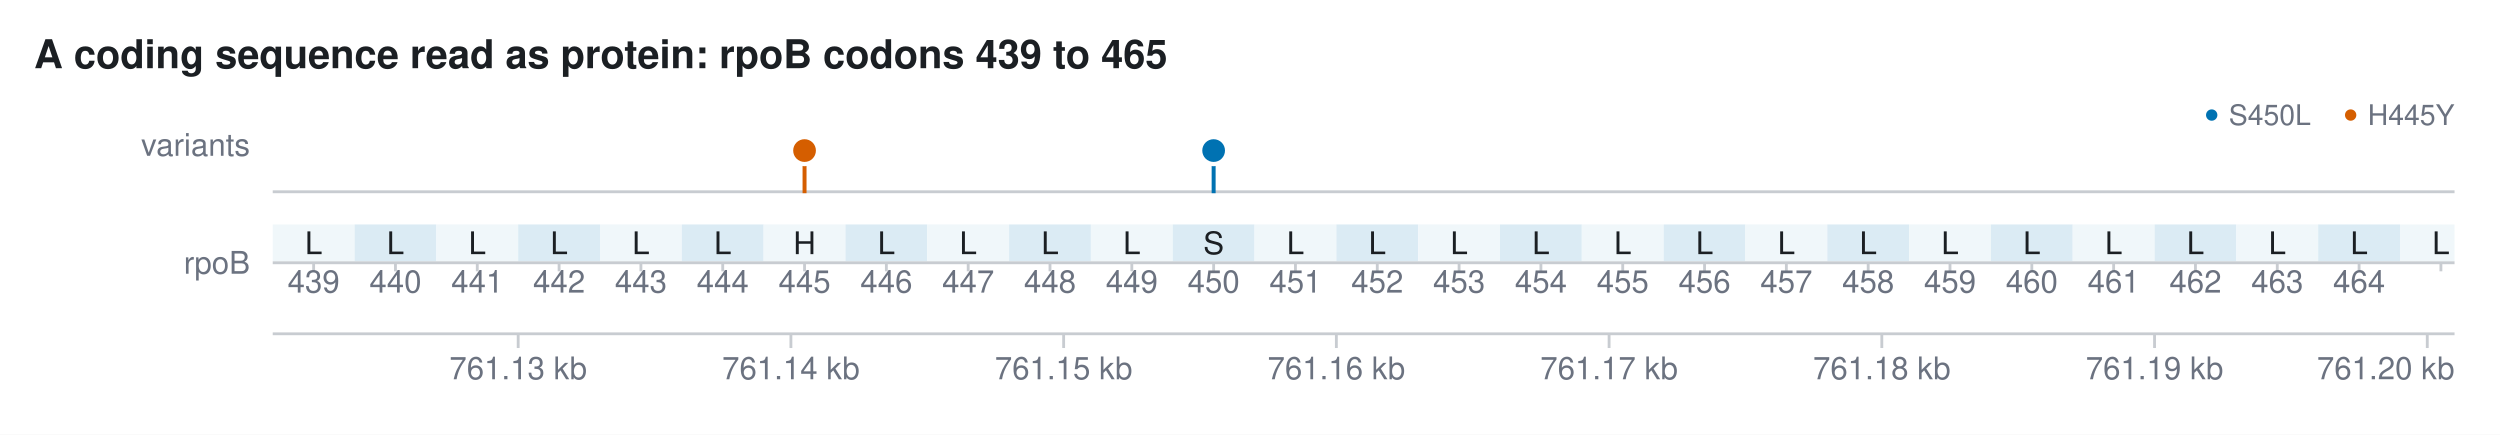
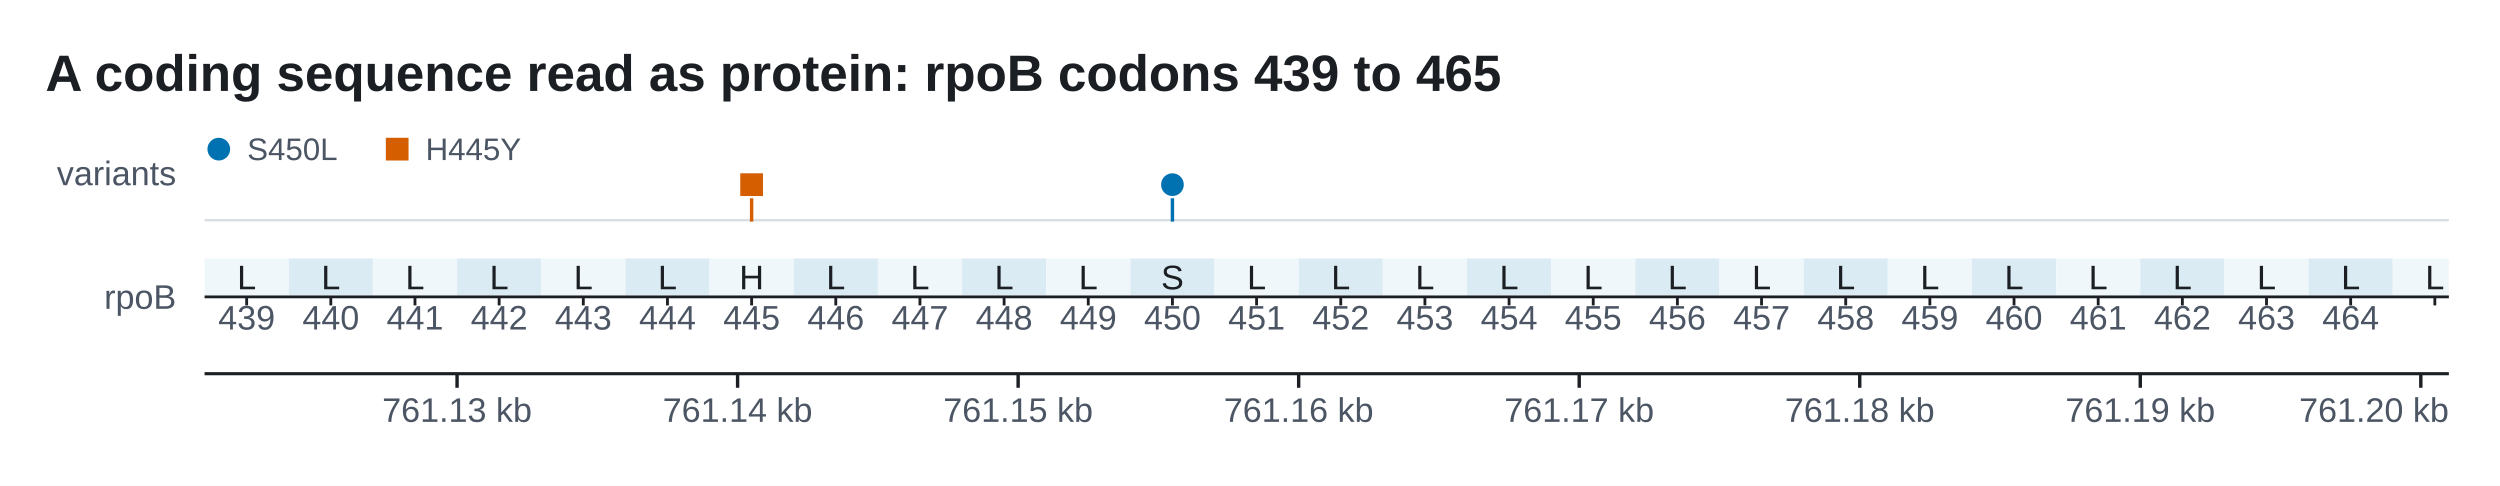
- <svg xmlns="http://www.w3.org/2000/svg" width="880" height="153" viewBox="0 0 880 153" font-family="Helvetica, Arial, sans-serif" role="img" aria-labelledby="karyon-title karyon-desc">
+ <svg xmlns="http://www.w3.org/2000/svg" width="880" height="171" viewBox="0 0 880 171" font-family="Liberation Sans, Arial, Helvetica, sans-serif" role="img" aria-labelledby="karyon-title karyon-desc">
  <defs>
    <clipPath id="karyon-clip-0">
-       <rect x="96" y="34" width="768" height="34" />
+       <rect x="72.012" y="44" width="789.988" height="34" />
    </clipPath>
    <clipPath id="karyon-clip-1">
-       <rect x="96" y="78" width="768" height="29" />
+       <rect x="72.012" y="90" width="789.988" height="29" />
    </clipPath>
    <clipPath id="karyon-clip-2">
-       <rect x="96" y="117" width="768" height="26" />
+       <rect x="72.012" y="131" width="789.988" height="26" />
    </clipPath>
  </defs>
-   <rect x="0" y="0" width="880" height="153" fill="#ffffff" />
-   <text x="12" y="24" fill="#1b1f23" font-size="14" text-anchor="start" font-weight="bold">A coding sequence read as protein: rpoB codons 439 to 465</text>
-   <text x="88" y="54.85" fill="#6b7280" font-size="11" text-anchor="end">variants</text>
+   <rect x="0" y="0" width="880" height="171" fill="#ffffff" />
+   <text x="16" y="32" fill="#1b1f23" font-size="18" text-anchor="start" font-weight="bold">A coding sequence read as protein: rpoB codons 439 to 465</text>
+   <text x="62.012" y="65.2" fill="#4b5563" font-size="12" text-anchor="end">variants</text>
  <g clip-path="url(#karyon-clip-0)">
-     <line x1="96" y1="67.5" x2="864" y2="67.5" stroke="#c8ccd1" stroke-width="1" />
-     <g>
-       <line x1="427.2" y1="68" x2="427.2" y2="53" stroke="#0072b2" stroke-width="1.4" />
-       <circle cx="427.2" cy="53" r="5.5" fill="#ffffff" />
-       <circle cx="427.2" cy="53" r="4" fill="#0072b2" />
-     </g>
-     <g>
-       <line x1="283.2" y1="68" x2="283.2" y2="53" stroke="#d55e00" stroke-width="1.4" />
-       <circle cx="283.2" cy="53" r="5.5" fill="#ffffff" />
-       <circle cx="283.2" cy="53" r="4" fill="#d55e00" />
-     </g>
-     <circle cx="778.52" cy="40.5" r="2" fill="#0072b2" />
-     <text x="784.52" y="44" fill="#6b7280" font-size="10" text-anchor="start">S450L</text>
-     <circle cx="827.43" cy="40.5" r="2" fill="#d55e00" />
-     <text x="833.43" y="44" fill="#6b7280" font-size="10" text-anchor="start">H445Y</text>
+     <line x1="72.012" y1="77.5" x2="862" y2="77.5" stroke="#d7dce2" stroke-width="0.8" />
+     <g>
+       <line x1="412.694" y1="78" x2="412.694" y2="65" stroke="#0072b2" stroke-width="1.2" />
+       <circle cx="412.694" cy="65" r="4.8" fill="#ffffff" />
+       <circle cx="412.694" cy="65" r="4" fill="#0072b2" />
+     </g>
+     <g>
+       <line x1="264.572" y1="78" x2="264.572" y2="65" stroke="#d55e00" stroke-width="1.2" />
+       <rect x="259.772" y="60.2" width="9.6" height="9.6" fill="#ffffff" />
+       <rect x="260.572" y="61" width="8" height="8" fill="#d55e00" />
+     </g>
+     <g>
+       <circle cx="77.012" cy="52.5" r="4" fill="#0072b2" />
+       <text x="87.012" y="56.35" fill="#4b5563" font-size="11" text-anchor="start">S450L</text>
+     </g>
+     <g>
+       <rect x="135.813" y="48.5" width="8" height="8" fill="#d55e00" />
+       <text x="149.813" y="56.35" fill="#4b5563" font-size="11" text-anchor="start">H445Y</text>
+     </g>
  </g>
-   <text x="88" y="96.35" fill="#6b7280" font-size="11" text-anchor="end">rpoB</text>
+   <text x="62.012" y="108.7" fill="#4b5563" font-size="12" text-anchor="end">rpoB</text>
  <g clip-path="url(#karyon-clip-1)">
    <g>
-       <rect x="96" y="79" width="28.8" height="13" fill="#f0f7fa" />
-       <text x="110.4" y="89.46" fill="#1b1f23" font-size="11" text-anchor="middle">L</text>
-     </g>
-     <g>
-       <rect x="124.8" y="79" width="28.8" height="13" fill="#dbebf4" />
-       <text x="139.2" y="89.46" fill="#1b1f23" font-size="11" text-anchor="middle">L</text>
-     </g>
-     <g>
-       <rect x="153.6" y="79" width="28.8" height="13" fill="#f0f7fa" />
-       <text x="168" y="89.46" fill="#1b1f23" font-size="11" text-anchor="middle">L</text>
-     </g>
-     <g>
-       <rect x="182.4" y="79" width="28.8" height="13" fill="#dbebf4" />
-       <text x="196.8" y="89.46" fill="#1b1f23" font-size="11" text-anchor="middle">L</text>
-     </g>
-     <g>
-       <rect x="211.2" y="79" width="28.8" height="13" fill="#f0f7fa" />
-       <text x="225.6" y="89.46" fill="#1b1f23" font-size="11" text-anchor="middle">L</text>
-     </g>
-     <g>
-       <rect x="240" y="79" width="28.8" height="13" fill="#dbebf4" />
-       <text x="254.4" y="89.46" fill="#1b1f23" font-size="11" text-anchor="middle">L</text>
-     </g>
-     <g>
-       <rect x="268.8" y="79" width="28.8" height="13" fill="#f0f7fa" />
-       <text x="283.2" y="89.46" fill="#1b1f23" font-size="11" text-anchor="middle">H</text>
-     </g>
-     <g>
-       <rect x="297.6" y="79" width="28.8" height="13" fill="#dbebf4" />
-       <text x="312" y="89.46" fill="#1b1f23" font-size="11" text-anchor="middle">L</text>
-     </g>
-     <g>
-       <rect x="326.4" y="79" width="28.8" height="13" fill="#f0f7fa" />
-       <text x="340.8" y="89.46" fill="#1b1f23" font-size="11" text-anchor="middle">L</text>
-     </g>
-     <g>
-       <rect x="355.2" y="79" width="28.8" height="13" fill="#dbebf4" />
-       <text x="369.6" y="89.46" fill="#1b1f23" font-size="11" text-anchor="middle">L</text>
-     </g>
-     <g>
-       <rect x="384" y="79" width="28.8" height="13" fill="#f0f7fa" />
-       <text x="398.4" y="89.46" fill="#1b1f23" font-size="11" text-anchor="middle">L</text>
-     </g>
-     <g>
-       <rect x="412.8" y="79" width="28.8" height="13" fill="#dbebf4" />
-       <text x="427.2" y="89.46" fill="#1b1f23" font-size="11" text-anchor="middle">S</text>
-     </g>
-     <g>
-       <rect x="441.6" y="79" width="28.8" height="13" fill="#f0f7fa" />
-       <text x="456" y="89.46" fill="#1b1f23" font-size="11" text-anchor="middle">L</text>
-     </g>
-     <g>
-       <rect x="470.4" y="79" width="28.8" height="13" fill="#dbebf4" />
-       <text x="484.8" y="89.46" fill="#1b1f23" font-size="11" text-anchor="middle">L</text>
-     </g>
-     <g>
-       <rect x="499.2" y="79" width="28.8" height="13" fill="#f0f7fa" />
-       <text x="513.6" y="89.46" fill="#1b1f23" font-size="11" text-anchor="middle">L</text>
-     </g>
-     <g>
-       <rect x="528" y="79" width="28.8" height="13" fill="#dbebf4" />
-       <text x="542.4" y="89.46" fill="#1b1f23" font-size="11" text-anchor="middle">L</text>
-     </g>
-     <g>
-       <rect x="556.8" y="79" width="28.8" height="13" fill="#f0f7fa" />
-       <text x="571.2" y="89.46" fill="#1b1f23" font-size="11" text-anchor="middle">L</text>
-     </g>
-     <g>
-       <rect x="585.6" y="79" width="28.8" height="13" fill="#dbebf4" />
-       <text x="600" y="89.46" fill="#1b1f23" font-size="11" text-anchor="middle">L</text>
-     </g>
-     <g>
-       <rect x="614.4" y="79" width="28.8" height="13" fill="#f0f7fa" />
-       <text x="628.8" y="89.46" fill="#1b1f23" font-size="11" text-anchor="middle">L</text>
-     </g>
-     <g>
-       <rect x="643.2" y="79" width="28.8" height="13" fill="#dbebf4" />
-       <text x="657.6" y="89.46" fill="#1b1f23" font-size="11" text-anchor="middle">L</text>
-     </g>
-     <g>
-       <rect x="672" y="79" width="28.8" height="13" fill="#f0f7fa" />
-       <text x="686.4" y="89.46" fill="#1b1f23" font-size="11" text-anchor="middle">L</text>
-     </g>
-     <g>
-       <rect x="700.8" y="79" width="28.8" height="13" fill="#dbebf4" />
-       <text x="715.2" y="89.46" fill="#1b1f23" font-size="11" text-anchor="middle">L</text>
-     </g>
-     <g>
-       <rect x="729.6" y="79" width="28.8" height="13" fill="#f0f7fa" />
-       <text x="744" y="89.46" fill="#1b1f23" font-size="11" text-anchor="middle">L</text>
-     </g>
-     <g>
-       <rect x="758.4" y="79" width="28.8" height="13" fill="#dbebf4" />
-       <text x="772.8" y="89.46" fill="#1b1f23" font-size="11" text-anchor="middle">L</text>
-     </g>
-     <g>
-       <rect x="787.2" y="79" width="28.8" height="13" fill="#f0f7fa" />
-       <text x="801.6" y="89.46" fill="#1b1f23" font-size="11" text-anchor="middle">L</text>
-     </g>
-     <g>
-       <rect x="816" y="79" width="28.8" height="13" fill="#dbebf4" />
-       <text x="830.4" y="89.46" fill="#1b1f23" font-size="11" text-anchor="middle">L</text>
-     </g>
-     <g>
-       <rect x="844.8" y="79" width="28.8" height="13" fill="#f0f7fa" />
-       <text x="859.2" y="89.46" fill="#1b1f23" font-size="11" text-anchor="middle">L</text>
-     </g>
-     <line x1="96" y1="92.5" x2="864" y2="92.5" stroke="#c8ccd1" stroke-width="1" />
-     <line x1="110.4" y1="92.5" x2="110.4" y2="95.5" stroke="#c8ccd1" stroke-width="1" />
-     <text x="110.4" y="103" fill="#6b7280" font-size="11" text-anchor="middle">439</text>
-     <line x1="139.2" y1="92.5" x2="139.2" y2="95.5" stroke="#c8ccd1" stroke-width="1" />
-     <text x="139.2" y="103" fill="#6b7280" font-size="11" text-anchor="middle">440</text>
-     <line x1="168" y1="92.5" x2="168" y2="95.5" stroke="#c8ccd1" stroke-width="1" />
-     <text x="168" y="103" fill="#6b7280" font-size="11" text-anchor="middle">441</text>
-     <line x1="196.8" y1="92.5" x2="196.8" y2="95.5" stroke="#c8ccd1" stroke-width="1" />
-     <text x="196.8" y="103" fill="#6b7280" font-size="11" text-anchor="middle">442</text>
-     <line x1="225.6" y1="92.5" x2="225.6" y2="95.5" stroke="#c8ccd1" stroke-width="1" />
-     <text x="225.6" y="103" fill="#6b7280" font-size="11" text-anchor="middle">443</text>
-     <line x1="254.4" y1="92.5" x2="254.4" y2="95.5" stroke="#c8ccd1" stroke-width="1" />
-     <text x="254.4" y="103" fill="#6b7280" font-size="11" text-anchor="middle">444</text>
-     <line x1="283.2" y1="92.5" x2="283.2" y2="95.5" stroke="#c8ccd1" stroke-width="1" />
-     <text x="283.2" y="103" fill="#6b7280" font-size="11" text-anchor="middle">445</text>
-     <line x1="312" y1="92.5" x2="312" y2="95.5" stroke="#c8ccd1" stroke-width="1" />
-     <text x="312" y="103" fill="#6b7280" font-size="11" text-anchor="middle">446</text>
-     <line x1="340.8" y1="92.5" x2="340.8" y2="95.5" stroke="#c8ccd1" stroke-width="1" />
-     <text x="340.8" y="103" fill="#6b7280" font-size="11" text-anchor="middle">447</text>
-     <line x1="369.6" y1="92.5" x2="369.6" y2="95.5" stroke="#c8ccd1" stroke-width="1" />
-     <text x="369.6" y="103" fill="#6b7280" font-size="11" text-anchor="middle">448</text>
-     <line x1="398.4" y1="92.5" x2="398.4" y2="95.5" stroke="#c8ccd1" stroke-width="1" />
-     <text x="398.4" y="103" fill="#6b7280" font-size="11" text-anchor="middle">449</text>
-     <line x1="427.2" y1="92.5" x2="427.2" y2="95.5" stroke="#c8ccd1" stroke-width="1" />
-     <text x="427.2" y="103" fill="#6b7280" font-size="11" text-anchor="middle">450</text>
-     <line x1="456" y1="92.5" x2="456" y2="95.5" stroke="#c8ccd1" stroke-width="1" />
-     <text x="456" y="103" fill="#6b7280" font-size="11" text-anchor="middle">451</text>
-     <line x1="484.8" y1="92.5" x2="484.8" y2="95.5" stroke="#c8ccd1" stroke-width="1" />
-     <text x="484.8" y="103" fill="#6b7280" font-size="11" text-anchor="middle">452</text>
-     <line x1="513.6" y1="92.5" x2="513.6" y2="95.5" stroke="#c8ccd1" stroke-width="1" />
-     <text x="513.6" y="103" fill="#6b7280" font-size="11" text-anchor="middle">453</text>
-     <line x1="542.4" y1="92.5" x2="542.4" y2="95.5" stroke="#c8ccd1" stroke-width="1" />
-     <text x="542.4" y="103" fill="#6b7280" font-size="11" text-anchor="middle">454</text>
-     <line x1="571.2" y1="92.5" x2="571.2" y2="95.5" stroke="#c8ccd1" stroke-width="1" />
-     <text x="571.2" y="103" fill="#6b7280" font-size="11" text-anchor="middle">455</text>
-     <line x1="600" y1="92.5" x2="600" y2="95.5" stroke="#c8ccd1" stroke-width="1" />
-     <text x="600" y="103" fill="#6b7280" font-size="11" text-anchor="middle">456</text>
-     <line x1="628.8" y1="92.5" x2="628.8" y2="95.5" stroke="#c8ccd1" stroke-width="1" />
-     <text x="628.8" y="103" fill="#6b7280" font-size="11" text-anchor="middle">457</text>
-     <line x1="657.6" y1="92.5" x2="657.6" y2="95.5" stroke="#c8ccd1" stroke-width="1" />
-     <text x="657.6" y="103" fill="#6b7280" font-size="11" text-anchor="middle">458</text>
-     <line x1="686.4" y1="92.5" x2="686.4" y2="95.5" stroke="#c8ccd1" stroke-width="1" />
-     <text x="686.4" y="103" fill="#6b7280" font-size="11" text-anchor="middle">459</text>
-     <line x1="715.2" y1="92.5" x2="715.2" y2="95.5" stroke="#c8ccd1" stroke-width="1" />
-     <text x="715.2" y="103" fill="#6b7280" font-size="11" text-anchor="middle">460</text>
-     <line x1="744" y1="92.5" x2="744" y2="95.5" stroke="#c8ccd1" stroke-width="1" />
-     <text x="744" y="103" fill="#6b7280" font-size="11" text-anchor="middle">461</text>
-     <line x1="772.8" y1="92.5" x2="772.8" y2="95.5" stroke="#c8ccd1" stroke-width="1" />
-     <text x="772.8" y="103" fill="#6b7280" font-size="11" text-anchor="middle">462</text>
-     <line x1="801.6" y1="92.5" x2="801.6" y2="95.5" stroke="#c8ccd1" stroke-width="1" />
-     <text x="801.6" y="103" fill="#6b7280" font-size="11" text-anchor="middle">463</text>
-     <line x1="830.4" y1="92.5" x2="830.4" y2="95.5" stroke="#c8ccd1" stroke-width="1" />
-     <text x="830.4" y="103" fill="#6b7280" font-size="11" text-anchor="middle">464</text>
-     <line x1="859.2" y1="92.5" x2="859.2" y2="95.5" stroke="#c8ccd1" stroke-width="1" />
+       <rect x="72.012" y="91" width="29.625" height="13" fill="#f0f7fa" />
+       <text x="86.824" y="101.82" fill="#1b1f23" font-size="12" text-anchor="middle">L</text>
+     </g>
+     <g>
+       <rect x="101.637" y="91" width="29.625" height="13" fill="#dbebf4" />
+       <text x="116.449" y="101.82" fill="#1b1f23" font-size="12" text-anchor="middle">L</text>
+     </g>
+     <g>
+       <rect x="131.261" y="91" width="29.625" height="13" fill="#f0f7fa" />
+       <text x="146.073" y="101.82" fill="#1b1f23" font-size="12" text-anchor="middle">L</text>
+     </g>
+     <g>
+       <rect x="160.886" y="91" width="29.625" height="13" fill="#dbebf4" />
+       <text x="175.698" y="101.82" fill="#1b1f23" font-size="12" text-anchor="middle">L</text>
+     </g>
+     <g>
+       <rect x="190.51" y="91" width="29.625" height="13" fill="#f0f7fa" />
+       <text x="205.322" y="101.82" fill="#1b1f23" font-size="12" text-anchor="middle">L</text>
+     </g>
+     <g>
+       <rect x="220.135" y="91" width="29.625" height="13" fill="#dbebf4" />
+       <text x="234.947" y="101.82" fill="#1b1f23" font-size="12" text-anchor="middle">L</text>
+     </g>
+     <g>
+       <rect x="249.759" y="91" width="29.625" height="13" fill="#f0f7fa" />
+       <text x="264.572" y="101.82" fill="#1b1f23" font-size="12" text-anchor="middle">H</text>
+     </g>
+     <g>
+       <rect x="279.384" y="91" width="29.625" height="13" fill="#dbebf4" />
+       <text x="294.196" y="101.82" fill="#1b1f23" font-size="12" text-anchor="middle">L</text>
+     </g>
+     <g>
+       <rect x="309.008" y="91" width="29.625" height="13" fill="#f0f7fa" />
+       <text x="323.821" y="101.82" fill="#1b1f23" font-size="12" text-anchor="middle">L</text>
+     </g>
+     <g>
+       <rect x="338.633" y="91" width="29.625" height="13" fill="#dbebf4" />
+       <text x="353.445" y="101.82" fill="#1b1f23" font-size="12" text-anchor="middle">L</text>
+     </g>
+     <g>
+       <rect x="368.258" y="91" width="29.625" height="13" fill="#f0f7fa" />
+       <text x="383.07" y="101.82" fill="#1b1f23" font-size="12" text-anchor="middle">L</text>
+     </g>
+     <g>
+       <rect x="397.882" y="91" width="29.625" height="13" fill="#dbebf4" />
+       <text x="412.694" y="101.82" fill="#1b1f23" font-size="12" text-anchor="middle">S</text>
+     </g>
+     <g>
+       <rect x="427.507" y="91" width="29.625" height="13" fill="#f0f7fa" />
+       <text x="442.319" y="101.82" fill="#1b1f23" font-size="12" text-anchor="middle">L</text>
+     </g>
+     <g>
+       <rect x="457.131" y="91" width="29.625" height="13" fill="#dbebf4" />
+       <text x="471.943" y="101.82" fill="#1b1f23" font-size="12" text-anchor="middle">L</text>
+     </g>
+     <g>
+       <rect x="486.756" y="91" width="29.625" height="13" fill="#f0f7fa" />
+       <text x="501.568" y="101.82" fill="#1b1f23" font-size="12" text-anchor="middle">L</text>
+     </g>
+     <g>
+       <rect x="516.38" y="91" width="29.625" height="13" fill="#dbebf4" />
+       <text x="531.193" y="101.82" fill="#1b1f23" font-size="12" text-anchor="middle">L</text>
+     </g>
+     <g>
+       <rect x="546.005" y="91" width="29.625" height="13" fill="#f0f7fa" />
+       <text x="560.817" y="101.82" fill="#1b1f23" font-size="12" text-anchor="middle">L</text>
+     </g>
+     <g>
+       <rect x="575.629" y="91" width="29.625" height="13" fill="#dbebf4" />
+       <text x="590.442" y="101.82" fill="#1b1f23" font-size="12" text-anchor="middle">L</text>
+     </g>
+     <g>
+       <rect x="605.254" y="91" width="29.625" height="13" fill="#f0f7fa" />
+       <text x="620.066" y="101.82" fill="#1b1f23" font-size="12" text-anchor="middle">L</text>
+     </g>
+     <g>
+       <rect x="634.878" y="91" width="29.625" height="13" fill="#dbebf4" />
+       <text x="649.691" y="101.82" fill="#1b1f23" font-size="12" text-anchor="middle">L</text>
+     </g>
+     <g>
+       <rect x="664.503" y="91" width="29.625" height="13" fill="#f0f7fa" />
+       <text x="679.315" y="101.82" fill="#1b1f23" font-size="12" text-anchor="middle">L</text>
+     </g>
+     <g>
+       <rect x="694.128" y="91" width="29.625" height="13" fill="#dbebf4" />
+       <text x="708.94" y="101.82" fill="#1b1f23" font-size="12" text-anchor="middle">L</text>
+     </g>
+     <g>
+       <rect x="723.752" y="91" width="29.625" height="13" fill="#f0f7fa" />
+       <text x="738.564" y="101.82" fill="#1b1f23" font-size="12" text-anchor="middle">L</text>
+     </g>
+     <g>
+       <rect x="753.377" y="91" width="29.625" height="13" fill="#dbebf4" />
+       <text x="768.189" y="101.82" fill="#1b1f23" font-size="12" text-anchor="middle">L</text>
+     </g>
+     <g>
+       <rect x="783.001" y="91" width="29.625" height="13" fill="#f0f7fa" />
+       <text x="797.813" y="101.82" fill="#1b1f23" font-size="12" text-anchor="middle">L</text>
+     </g>
+     <g>
+       <rect x="812.626" y="91" width="29.625" height="13" fill="#dbebf4" />
+       <text x="827.438" y="101.82" fill="#1b1f23" font-size="12" text-anchor="middle">L</text>
+     </g>
+     <g>
+       <rect x="842.25" y="91" width="29.625" height="13" fill="#f0f7fa" />
+       <text x="857.063" y="101.82" fill="#1b1f23" font-size="12" text-anchor="middle">L</text>
+     </g>
+     <line x1="72.012" y1="104.5" x2="862" y2="104.5" stroke="#1b1f23" stroke-width="1" />
+     <line x1="86.824" y1="104.5" x2="86.824" y2="107.5" stroke="#1b1f23" stroke-width="1" />
+     <text x="86.824" y="116" fill="#4b5563" font-size="12" text-anchor="middle">439</text>
+     <line x1="116.449" y1="104.5" x2="116.449" y2="107.5" stroke="#1b1f23" stroke-width="1" />
+     <text x="116.449" y="116" fill="#4b5563" font-size="12" text-anchor="middle">440</text>
+     <line x1="146.073" y1="104.5" x2="146.073" y2="107.5" stroke="#1b1f23" stroke-width="1" />
+     <text x="146.073" y="116" fill="#4b5563" font-size="12" text-anchor="middle">441</text>
+     <line x1="175.698" y1="104.5" x2="175.698" y2="107.5" stroke="#1b1f23" stroke-width="1" />
+     <text x="175.698" y="116" fill="#4b5563" font-size="12" text-anchor="middle">442</text>
+     <line x1="205.322" y1="104.5" x2="205.322" y2="107.5" stroke="#1b1f23" stroke-width="1" />
+     <text x="205.322" y="116" fill="#4b5563" font-size="12" text-anchor="middle">443</text>
+     <line x1="234.947" y1="104.5" x2="234.947" y2="107.5" stroke="#1b1f23" stroke-width="1" />
+     <text x="234.947" y="116" fill="#4b5563" font-size="12" text-anchor="middle">444</text>
+     <line x1="264.572" y1="104.5" x2="264.572" y2="107.5" stroke="#1b1f23" stroke-width="1" />
+     <text x="264.572" y="116" fill="#4b5563" font-size="12" text-anchor="middle">445</text>
+     <line x1="294.196" y1="104.5" x2="294.196" y2="107.5" stroke="#1b1f23" stroke-width="1" />
+     <text x="294.196" y="116" fill="#4b5563" font-size="12" text-anchor="middle">446</text>
+     <line x1="323.821" y1="104.5" x2="323.821" y2="107.5" stroke="#1b1f23" stroke-width="1" />
+     <text x="323.821" y="116" fill="#4b5563" font-size="12" text-anchor="middle">447</text>
+     <line x1="353.445" y1="104.5" x2="353.445" y2="107.5" stroke="#1b1f23" stroke-width="1" />
+     <text x="353.445" y="116" fill="#4b5563" font-size="12" text-anchor="middle">448</text>
+     <line x1="383.07" y1="104.5" x2="383.07" y2="107.5" stroke="#1b1f23" stroke-width="1" />
+     <text x="383.07" y="116" fill="#4b5563" font-size="12" text-anchor="middle">449</text>
+     <line x1="412.694" y1="104.5" x2="412.694" y2="107.5" stroke="#1b1f23" stroke-width="1" />
+     <text x="412.694" y="116" fill="#4b5563" font-size="12" text-anchor="middle">450</text>
+     <line x1="442.319" y1="104.5" x2="442.319" y2="107.5" stroke="#1b1f23" stroke-width="1" />
+     <text x="442.319" y="116" fill="#4b5563" font-size="12" text-anchor="middle">451</text>
+     <line x1="471.943" y1="104.5" x2="471.943" y2="107.5" stroke="#1b1f23" stroke-width="1" />
+     <text x="471.943" y="116" fill="#4b5563" font-size="12" text-anchor="middle">452</text>
+     <line x1="501.568" y1="104.5" x2="501.568" y2="107.5" stroke="#1b1f23" stroke-width="1" />
+     <text x="501.568" y="116" fill="#4b5563" font-size="12" text-anchor="middle">453</text>
+     <line x1="531.193" y1="104.5" x2="531.193" y2="107.5" stroke="#1b1f23" stroke-width="1" />
+     <text x="531.193" y="116" fill="#4b5563" font-size="12" text-anchor="middle">454</text>
+     <line x1="560.817" y1="104.5" x2="560.817" y2="107.5" stroke="#1b1f23" stroke-width="1" />
+     <text x="560.817" y="116" fill="#4b5563" font-size="12" text-anchor="middle">455</text>
+     <line x1="590.442" y1="104.5" x2="590.442" y2="107.5" stroke="#1b1f23" stroke-width="1" />
+     <text x="590.442" y="116" fill="#4b5563" font-size="12" text-anchor="middle">456</text>
+     <line x1="620.066" y1="104.5" x2="620.066" y2="107.5" stroke="#1b1f23" stroke-width="1" />
+     <text x="620.066" y="116" fill="#4b5563" font-size="12" text-anchor="middle">457</text>
+     <line x1="649.691" y1="104.5" x2="649.691" y2="107.5" stroke="#1b1f23" stroke-width="1" />
+     <text x="649.691" y="116" fill="#4b5563" font-size="12" text-anchor="middle">458</text>
+     <line x1="679.315" y1="104.5" x2="679.315" y2="107.5" stroke="#1b1f23" stroke-width="1" />
+     <text x="679.315" y="116" fill="#4b5563" font-size="12" text-anchor="middle">459</text>
+     <line x1="708.94" y1="104.5" x2="708.94" y2="107.5" stroke="#1b1f23" stroke-width="1" />
+     <text x="708.94" y="116" fill="#4b5563" font-size="12" text-anchor="middle">460</text>
+     <line x1="738.564" y1="104.5" x2="738.564" y2="107.5" stroke="#1b1f23" stroke-width="1" />
+     <text x="738.564" y="116" fill="#4b5563" font-size="12" text-anchor="middle">461</text>
+     <line x1="768.189" y1="104.5" x2="768.189" y2="107.5" stroke="#1b1f23" stroke-width="1" />
+     <text x="768.189" y="116" fill="#4b5563" font-size="12" text-anchor="middle">462</text>
+     <line x1="797.813" y1="104.5" x2="797.813" y2="107.5" stroke="#1b1f23" stroke-width="1" />
+     <text x="797.813" y="116" fill="#4b5563" font-size="12" text-anchor="middle">463</text>
+     <line x1="827.438" y1="104.5" x2="827.438" y2="107.5" stroke="#1b1f23" stroke-width="1" />
+     <text x="827.438" y="116" fill="#4b5563" font-size="12" text-anchor="middle">464</text>
+     <line x1="857.063" y1="104.5" x2="857.063" y2="107.5" stroke="#1b1f23" stroke-width="1" />
  </g>
  <g clip-path="url(#karyon-clip-2)">
-     <line x1="96" y1="117.5" x2="864" y2="117.5" stroke="#c8ccd1" stroke-width="1" />
-     <line x1="182.4" y1="117.5" x2="182.4" y2="122.5" stroke="#c8ccd1" stroke-width="1" />
-     <text x="182.4" y="133.5" fill="#6b7280" font-size="11" text-anchor="middle">761.13 kb</text>
-     <line x1="278.4" y1="117.5" x2="278.4" y2="122.5" stroke="#c8ccd1" stroke-width="1" />
-     <text x="278.4" y="133.5" fill="#6b7280" font-size="11" text-anchor="middle">761.14 kb</text>
-     <line x1="374.4" y1="117.5" x2="374.4" y2="122.5" stroke="#c8ccd1" stroke-width="1" />
-     <text x="374.4" y="133.5" fill="#6b7280" font-size="11" text-anchor="middle">761.15 kb</text>
-     <line x1="470.4" y1="117.5" x2="470.4" y2="122.5" stroke="#c8ccd1" stroke-width="1" />
-     <text x="470.4" y="133.5" fill="#6b7280" font-size="11" text-anchor="middle">761.16 kb</text>
-     <line x1="566.4" y1="117.5" x2="566.4" y2="122.5" stroke="#c8ccd1" stroke-width="1" />
-     <text x="566.4" y="133.5" fill="#6b7280" font-size="11" text-anchor="middle">761.17 kb</text>
-     <line x1="662.4" y1="117.5" x2="662.4" y2="122.5" stroke="#c8ccd1" stroke-width="1" />
-     <text x="662.4" y="133.5" fill="#6b7280" font-size="11" text-anchor="middle">761.18 kb</text>
-     <line x1="758.4" y1="117.5" x2="758.4" y2="122.5" stroke="#c8ccd1" stroke-width="1" />
-     <text x="758.4" y="133.5" fill="#6b7280" font-size="11" text-anchor="middle">761.19 kb</text>
-     <line x1="854.4" y1="117.5" x2="854.4" y2="122.5" stroke="#c8ccd1" stroke-width="1" />
-     <text x="864" y="133.5" fill="#6b7280" font-size="11" text-anchor="end">761.20 kb</text>
+     <line x1="72.012" y1="131.5" x2="862" y2="131.5" stroke="#1b1f23" stroke-width="1.2" />
+     <line x1="160.886" y1="131.5" x2="160.886" y2="136.5" stroke="#1b1f23" stroke-width="1.2" />
+     <text x="160.886" y="148.5" fill="#4b5563" font-size="12" text-anchor="middle">761.13 kb</text>
+     <line x1="259.634" y1="131.5" x2="259.634" y2="136.5" stroke="#1b1f23" stroke-width="1.2" />
+     <text x="259.634" y="148.5" fill="#4b5563" font-size="12" text-anchor="middle">761.14 kb</text>
+     <line x1="358.383" y1="131.5" x2="358.383" y2="136.5" stroke="#1b1f23" stroke-width="1.2" />
+     <text x="358.383" y="148.5" fill="#4b5563" font-size="12" text-anchor="middle">761.15 kb</text>
+     <line x1="457.131" y1="131.5" x2="457.131" y2="136.5" stroke="#1b1f23" stroke-width="1.2" />
+     <text x="457.131" y="148.5" fill="#4b5563" font-size="12" text-anchor="middle">761.16 kb</text>
+     <line x1="555.88" y1="131.5" x2="555.88" y2="136.5" stroke="#1b1f23" stroke-width="1.2" />
+     <text x="555.88" y="148.5" fill="#4b5563" font-size="12" text-anchor="middle">761.17 kb</text>
+     <line x1="654.628" y1="131.5" x2="654.628" y2="136.5" stroke="#1b1f23" stroke-width="1.2" />
+     <text x="654.628" y="148.5" fill="#4b5563" font-size="12" text-anchor="middle">761.18 kb</text>
+     <line x1="753.377" y1="131.5" x2="753.377" y2="136.5" stroke="#1b1f23" stroke-width="1.2" />
+     <text x="753.377" y="148.5" fill="#4b5563" font-size="12" text-anchor="middle">761.19 kb</text>
+     <line x1="852.125" y1="131.5" x2="852.125" y2="136.5" stroke="#1b1f23" stroke-width="1.2" />
+     <text x="862" y="148.5" fill="#4b5563" font-size="12" text-anchor="end">761.20 kb</text>
  </g>
</svg>
